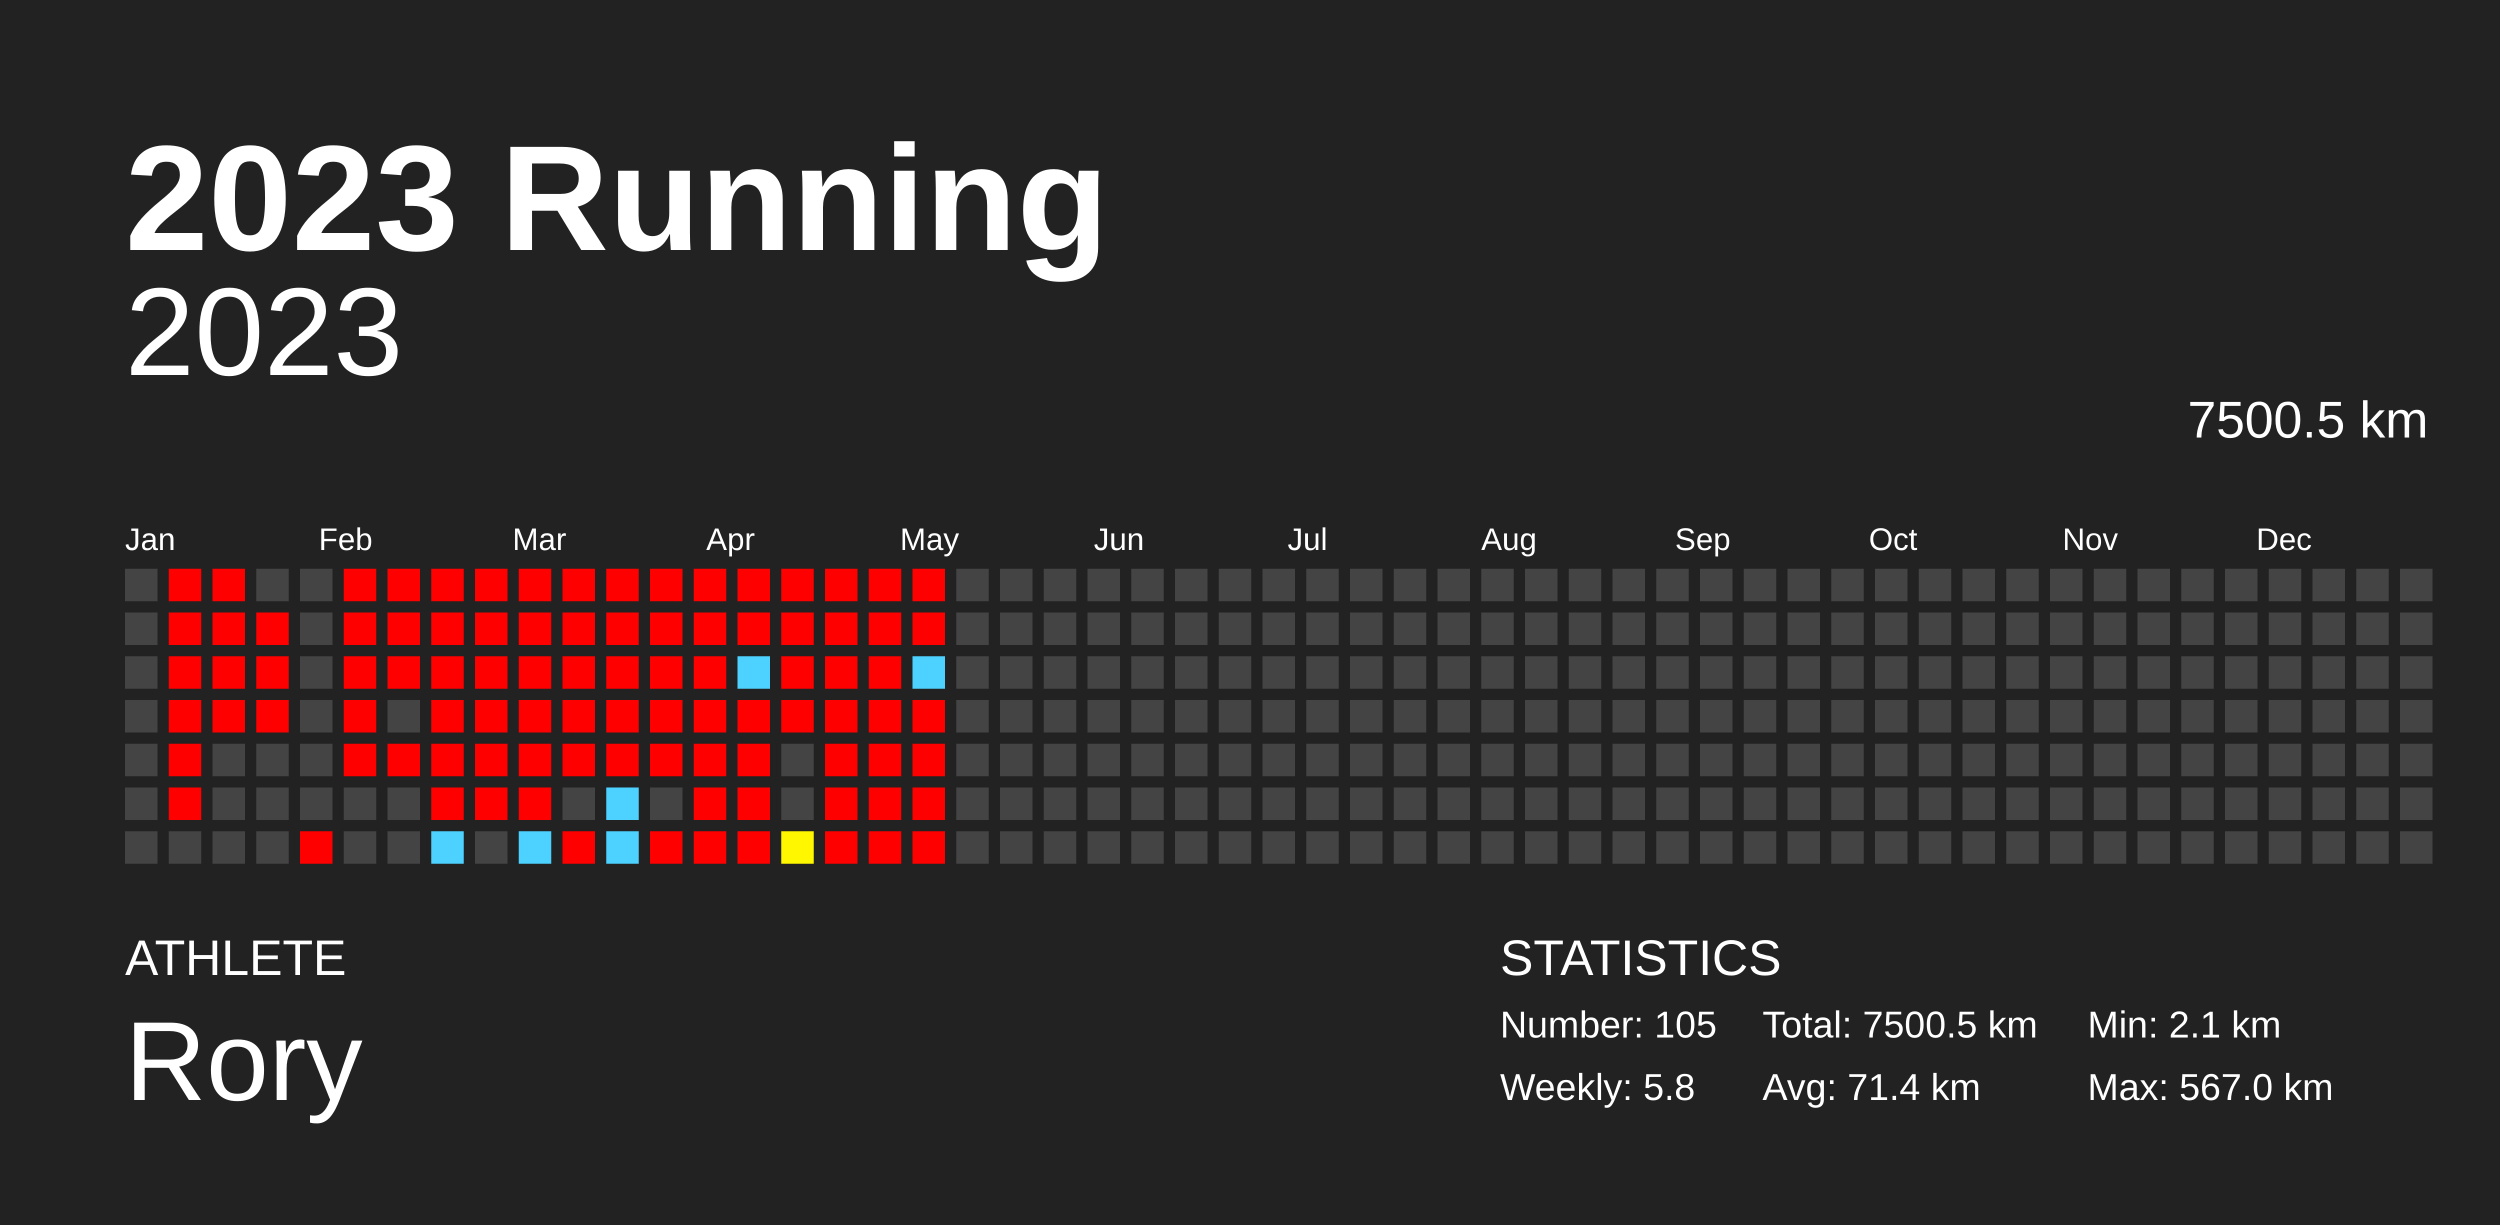
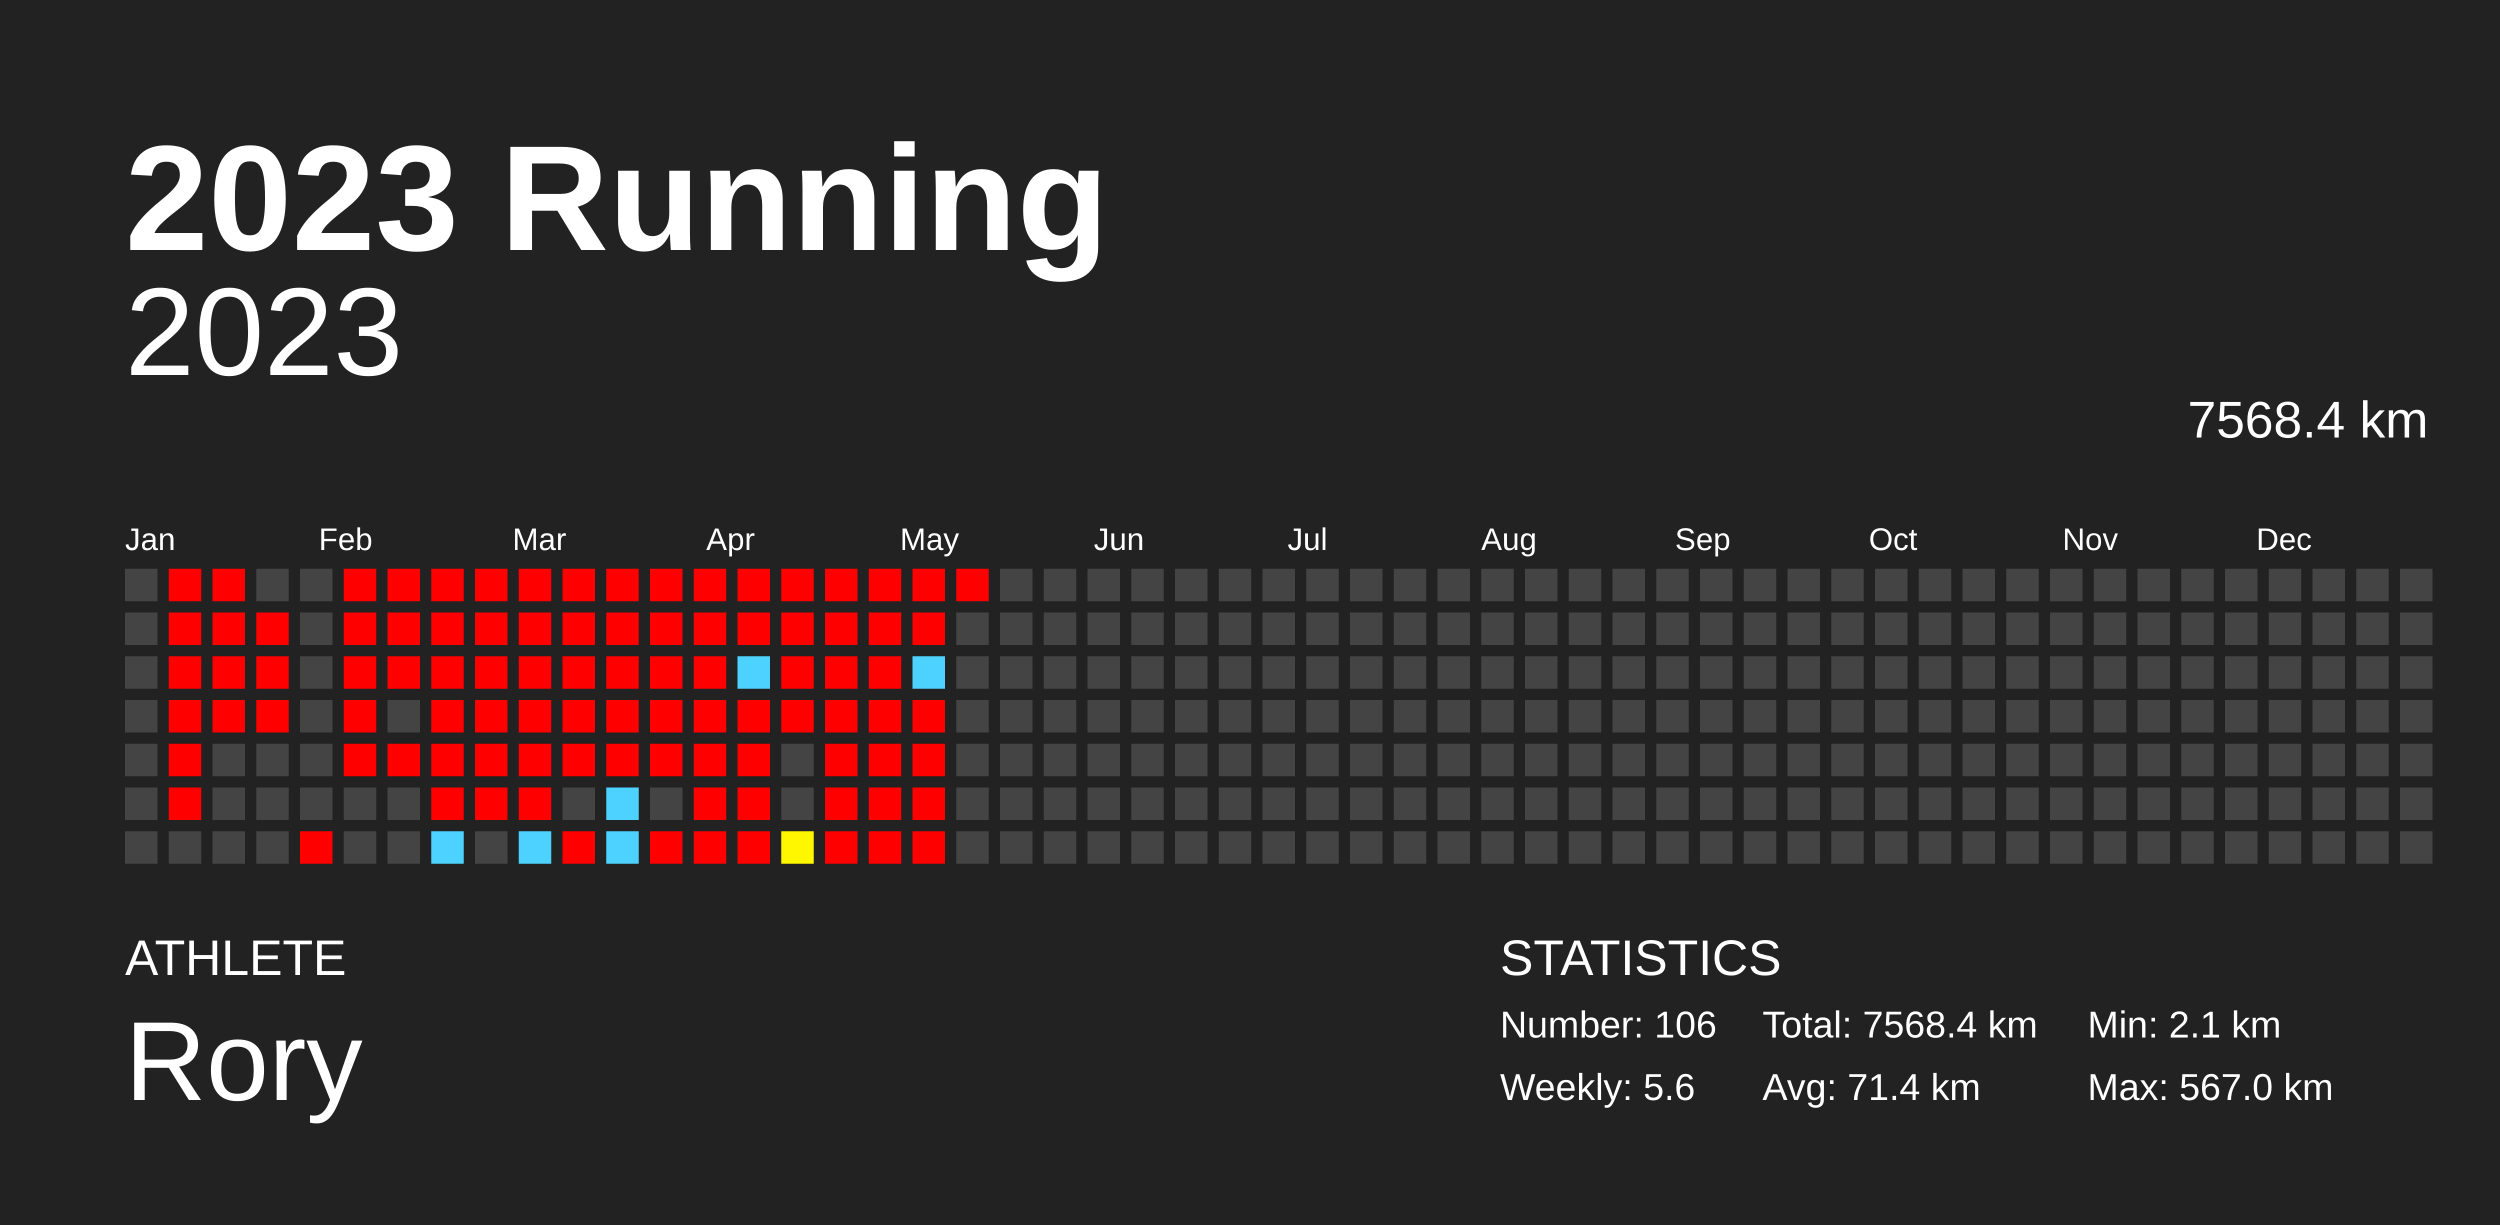
<svg xmlns="http://www.w3.org/2000/svg" baseProfile="full" height="98mm" version="1.1" viewBox="0,0,200,98" width="200mm">
  <defs />
  <rect fill="#222222" height="98" width="200" x="0" y="0" />
  <text fill="#FFFFFF" style="font-size:12px; font-family:Arial; font-weight:bold;" x="10" y="20">2023 Running</text>
  <text fill="#FFFFFF" style="font-size:4px; font-family:Arial" x="10" y="78">ATHLETE</text>
  <text fill="#FFFFFF" style="font-size:9px; font-family:Arial" x="10" y="88">Rory</text>
  <text fill="#FFFFFF" style="font-size:4px; font-family:Arial" x="120" y="78">STATISTICS</text>
-   <text fill="#FFFFFF" style="font-size:3px; font-family:Arial" x="120" y="83">Number: 105</text>
-   <text fill="#FFFFFF" style="font-size:3px; font-family:Arial" x="120" y="88">Weekly: 5.8</text>
-   <text fill="#FFFFFF" style="font-size:3px; font-family:Arial" x="141" y="83">Total: 7500.5 km</text>
+   <text fill="#FFFFFF" style="font-size:3px; font-family:Arial" x="120" y="83">Number: 106</text>
+   <text fill="#FFFFFF" style="font-size:3px; font-family:Arial" x="120" y="88">Weekly: 5.6</text>
+   <text fill="#FFFFFF" style="font-size:3px; font-family:Arial" x="141" y="83">Total: 7568.4 km</text>
  <text fill="#FFFFFF" style="font-size:3px; font-family:Arial" x="141" y="88">Avg: 71.4 km</text>
  <text fill="#FFFFFF" style="font-size:3px; font-family:Arial" x="167" y="83">Min: 2.1 km</text>
  <text fill="#FFFFFF" style="font-size:3px; font-family:Arial" x="167" y="88">Max: 567.0 km</text>
  <text alignment-baseline="hanging" fill="#FFFFFF" style="font-size:10.0px; font-family:Arial;" x="10" y="30">2023</text>
-   <text alignment-baseline="hanging" fill="#FFFFFF" style="font-size:4.125px; font-family:Arial;" x="175" y="35">7500.5 km</text>
+   <text alignment-baseline="hanging" fill="#FFFFFF" style="font-size:4.125px; font-family:Arial;" x="175" y="35">7568.4 km</text>
  <text fill="#FFFFFF" style="font-size:2.5px; font-family:Arial" x="10.0" y="44">Jan</text>
  <text fill="#FFFFFF" style="font-size:2.5px; font-family:Arial" x="25.5" y="44">Feb</text>
  <text fill="#FFFFFF" style="font-size:2.5px; font-family:Arial" x="41.0" y="44">Mar</text>
  <text fill="#FFFFFF" style="font-size:2.5px; font-family:Arial" x="56.5" y="44">Apr</text>
  <text fill="#FFFFFF" style="font-size:2.5px; font-family:Arial" x="72.0" y="44">May</text>
  <text fill="#FFFFFF" style="font-size:2.5px; font-family:Arial" x="87.5" y="44">Jun</text>
  <text fill="#FFFFFF" style="font-size:2.5px; font-family:Arial" x="103.0" y="44">Jul</text>
  <text fill="#FFFFFF" style="font-size:2.5px; font-family:Arial" x="118.5" y="44">Aug</text>
  <text fill="#FFFFFF" style="font-size:2.5px; font-family:Arial" x="134.0" y="44">Sep</text>
  <text fill="#FFFFFF" style="font-size:2.5px; font-family:Arial" x="149.5" y="44">Oct</text>
  <text fill="#FFFFFF" style="font-size:2.5px; font-family:Arial" x="165.0" y="44">Nov</text>
  <text fill="#FFFFFF" style="font-size:2.5px; font-family:Arial" x="180.5" y="44">Dec</text>
  <rect fill="#444444" height="2.6" width="2.6" x="10.0" y="45.5" />
  <rect fill="#444444" height="2.6" width="2.6" x="10.0" y="49.0" />
  <rect fill="#444444" height="2.6" width="2.6" x="10.0" y="52.5" />
  <rect fill="#444444" height="2.6" width="2.6" x="10.0" y="56.0" />
  <rect fill="#444444" height="2.6" width="2.6" x="10.0" y="59.5" />
  <rect fill="#444444" height="2.6" width="2.6" x="10.0" y="63.0" />
  <rect fill="#444444" height="2.6" width="2.6" x="10.0" y="66.5" />
  <rect fill="red" height="2.6" width="2.6" x="13.5" y="45.5" />
  <rect fill="red" height="2.6" width="2.6" x="13.5" y="49.0" />
  <rect fill="red" height="2.6" width="2.6" x="13.5" y="52.5" />
  <rect fill="red" height="2.6" width="2.6" x="13.5" y="56.0" />
  <rect fill="red" height="2.6" width="2.6" x="13.5" y="59.5" />
  <rect fill="red" height="2.6" width="2.6" x="13.5" y="63.0" />
  <rect fill="#444444" height="2.6" width="2.6" x="13.5" y="66.5" />
  <rect fill="red" height="2.6" width="2.6" x="17.0" y="45.5" />
  <rect fill="red" height="2.6" width="2.6" x="17.0" y="49.0" />
  <rect fill="red" height="2.6" width="2.6" x="17.0" y="52.5" />
  <rect fill="red" height="2.6" width="2.6" x="17.0" y="56.0" />
  <rect fill="#444444" height="2.6" width="2.6" x="17.0" y="59.5" />
  <rect fill="#444444" height="2.6" width="2.6" x="17.0" y="63.0" />
  <rect fill="#444444" height="2.6" width="2.6" x="17.0" y="66.5" />
  <rect fill="#444444" height="2.6" width="2.6" x="20.5" y="45.5" />
  <rect fill="red" height="2.6" width="2.6" x="20.5" y="49.0" />
  <rect fill="red" height="2.6" width="2.6" x="20.5" y="52.5" />
  <rect fill="red" height="2.6" width="2.6" x="20.5" y="56.0" />
  <rect fill="#444444" height="2.6" width="2.6" x="20.5" y="59.5" />
  <rect fill="#444444" height="2.6" width="2.6" x="20.5" y="63.0" />
  <rect fill="#444444" height="2.6" width="2.6" x="20.5" y="66.5" />
  <rect fill="#444444" height="2.6" width="2.6" x="24.0" y="45.5" />
  <rect fill="#444444" height="2.6" width="2.6" x="24.0" y="49.0" />
  <rect fill="#444444" height="2.6" width="2.6" x="24.0" y="52.5" />
  <rect fill="#444444" height="2.6" width="2.6" x="24.0" y="56.0" />
  <rect fill="#444444" height="2.6" width="2.6" x="24.0" y="59.5" />
  <rect fill="#444444" height="2.6" width="2.6" x="24.0" y="63.0" />
  <rect fill="red" height="2.6" width="2.6" x="24.0" y="66.5" />
  <rect fill="red" height="2.6" width="2.6" x="27.5" y="45.5" />
  <rect fill="red" height="2.6" width="2.6" x="27.5" y="49.0" />
  <rect fill="red" height="2.6" width="2.6" x="27.5" y="52.5" />
  <rect fill="red" height="2.6" width="2.6" x="27.5" y="56.0" />
  <rect fill="red" height="2.6" width="2.6" x="27.5" y="59.5" />
  <rect fill="#444444" height="2.6" width="2.6" x="27.5" y="63.0" />
  <rect fill="#444444" height="2.6" width="2.6" x="27.5" y="66.5" />
  <rect fill="red" height="2.6" width="2.6" x="31.0" y="45.5" />
  <rect fill="red" height="2.6" width="2.6" x="31.0" y="49.0" />
  <rect fill="red" height="2.6" width="2.6" x="31.0" y="52.5" />
  <rect fill="#444444" height="2.6" width="2.6" x="31.0" y="56.0" />
  <rect fill="red" height="2.6" width="2.6" x="31.0" y="59.5" />
  <rect fill="#444444" height="2.6" width="2.6" x="31.0" y="63.0" />
  <rect fill="#444444" height="2.6" width="2.6" x="31.0" y="66.5" />
  <rect fill="red" height="2.6" width="2.6" x="34.5" y="45.5" />
  <rect fill="red" height="2.6" width="2.6" x="34.5" y="49.0" />
  <rect fill="red" height="2.6" width="2.6" x="34.5" y="52.5" />
  <rect fill="red" height="2.6" width="2.6" x="34.5" y="56.0" />
  <rect fill="red" height="2.6" width="2.6" x="34.5" y="59.5" />
  <rect fill="red" height="2.6" width="2.6" x="34.5" y="63.0" />
  <rect fill="#4dd2ff" height="2.6" width="2.6" x="34.5" y="66.5" />
  <rect fill="red" height="2.6" width="2.6" x="38.0" y="45.5" />
  <rect fill="red" height="2.6" width="2.6" x="38.0" y="49.0" />
  <rect fill="red" height="2.6" width="2.6" x="38.0" y="52.5" />
  <rect fill="red" height="2.6" width="2.6" x="38.0" y="56.0" />
  <rect fill="red" height="2.6" width="2.6" x="38.0" y="59.5" />
  <rect fill="red" height="2.6" width="2.6" x="38.0" y="63.0" />
  <rect fill="#444444" height="2.6" width="2.6" x="38.0" y="66.5" />
  <rect fill="red" height="2.6" width="2.6" x="41.5" y="45.5" />
  <rect fill="red" height="2.6" width="2.6" x="41.5" y="49.0" />
  <rect fill="red" height="2.6" width="2.6" x="41.5" y="52.5" />
  <rect fill="red" height="2.6" width="2.6" x="41.5" y="56.0" />
  <rect fill="red" height="2.6" width="2.6" x="41.5" y="59.5" />
  <rect fill="red" height="2.6" width="2.6" x="41.5" y="63.0" />
  <rect fill="#4dd2ff" height="2.6" width="2.6" x="41.5" y="66.5" />
  <rect fill="red" height="2.6" width="2.6" x="45.0" y="45.5" />
  <rect fill="red" height="2.6" width="2.6" x="45.0" y="49.0" />
  <rect fill="red" height="2.6" width="2.6" x="45.0" y="52.5" />
  <rect fill="red" height="2.6" width="2.6" x="45.0" y="56.0" />
  <rect fill="red" height="2.6" width="2.6" x="45.0" y="59.5" />
  <rect fill="#444444" height="2.6" width="2.6" x="45.0" y="63.0" />
  <rect fill="red" height="2.6" width="2.6" x="45.0" y="66.5" />
  <rect fill="red" height="2.6" width="2.6" x="48.5" y="45.5" />
  <rect fill="red" height="2.6" width="2.6" x="48.5" y="49.0" />
  <rect fill="red" height="2.6" width="2.6" x="48.5" y="52.5" />
  <rect fill="red" height="2.6" width="2.6" x="48.5" y="56.0" />
  <rect fill="red" height="2.6" width="2.6" x="48.5" y="59.5" />
  <rect fill="#4dd2ff" height="2.6" width="2.6" x="48.5" y="63.0" />
  <rect fill="#4dd2ff" height="2.6" width="2.6" x="48.5" y="66.5" />
  <rect fill="red" height="2.6" width="2.6" x="52.0" y="45.5" />
  <rect fill="red" height="2.6" width="2.6" x="52.0" y="49.0" />
  <rect fill="red" height="2.6" width="2.6" x="52.0" y="52.5" />
  <rect fill="red" height="2.6" width="2.6" x="52.0" y="56.0" />
  <rect fill="red" height="2.6" width="2.6" x="52.0" y="59.5" />
  <rect fill="#444444" height="2.6" width="2.6" x="52.0" y="63.0" />
  <rect fill="red" height="2.6" width="2.6" x="52.0" y="66.5" />
  <rect fill="red" height="2.6" width="2.6" x="55.5" y="45.5" />
  <rect fill="red" height="2.6" width="2.6" x="55.5" y="49.0" />
  <rect fill="red" height="2.6" width="2.6" x="55.5" y="52.5" />
  <rect fill="red" height="2.6" width="2.6" x="55.5" y="56.0" />
  <rect fill="red" height="2.6" width="2.6" x="55.5" y="59.5" />
  <rect fill="red" height="2.6" width="2.6" x="55.5" y="63.0" />
  <rect fill="red" height="2.6" width="2.6" x="55.5" y="66.5" />
  <rect fill="red" height="2.6" width="2.6" x="59.0" y="45.5" />
  <rect fill="red" height="2.6" width="2.6" x="59.0" y="49.0" />
  <rect fill="#4dd2ff" height="2.6" width="2.6" x="59.0" y="52.5" />
  <rect fill="red" height="2.6" width="2.6" x="59.0" y="56.0" />
  <rect fill="red" height="2.6" width="2.6" x="59.0" y="59.5" />
  <rect fill="red" height="2.6" width="2.6" x="59.0" y="63.0" />
  <rect fill="red" height="2.6" width="2.6" x="59.0" y="66.5" />
  <rect fill="red" height="2.6" width="2.6" x="62.5" y="45.5" />
  <rect fill="red" height="2.6" width="2.6" x="62.5" y="49.0" />
  <rect fill="red" height="2.6" width="2.6" x="62.5" y="52.5" />
  <rect fill="red" height="2.6" width="2.6" x="62.5" y="56.0" />
  <rect fill="#444444" height="2.6" width="2.6" x="62.5" y="59.5" />
  <rect fill="#444444" height="2.6" width="2.6" x="62.5" y="63.0" />
  <rect fill="#fff700" height="2.6" width="2.6" x="62.5" y="66.5" />
  <rect fill="red" height="2.6" width="2.6" x="66.0" y="45.5" />
  <rect fill="red" height="2.6" width="2.6" x="66.0" y="49.0" />
  <rect fill="red" height="2.6" width="2.6" x="66.0" y="52.5" />
  <rect fill="red" height="2.6" width="2.6" x="66.0" y="56.0" />
  <rect fill="red" height="2.6" width="2.6" x="66.0" y="59.5" />
  <rect fill="red" height="2.6" width="2.6" x="66.0" y="63.0" />
  <rect fill="red" height="2.6" width="2.6" x="66.0" y="66.5" />
  <rect fill="red" height="2.6" width="2.6" x="69.5" y="45.5" />
  <rect fill="red" height="2.6" width="2.6" x="69.5" y="49.0" />
  <rect fill="red" height="2.6" width="2.6" x="69.5" y="52.5" />
  <rect fill="red" height="2.6" width="2.6" x="69.5" y="56.0" />
  <rect fill="red" height="2.6" width="2.6" x="69.5" y="59.5" />
  <rect fill="red" height="2.6" width="2.6" x="69.5" y="63.0" />
  <rect fill="red" height="2.6" width="2.6" x="69.5" y="66.5" />
  <rect fill="red" height="2.6" width="2.6" x="73.0" y="45.5" />
  <rect fill="red" height="2.6" width="2.6" x="73.0" y="49.0" />
  <rect fill="#4dd2ff" height="2.6" width="2.6" x="73.0" y="52.5" />
  <rect fill="red" height="2.6" width="2.6" x="73.0" y="56.0" />
  <rect fill="red" height="2.6" width="2.6" x="73.0" y="59.5" />
  <rect fill="red" height="2.6" width="2.6" x="73.0" y="63.0" />
  <rect fill="red" height="2.6" width="2.6" x="73.0" y="66.5" />
-   <rect fill="#444444" height="2.6" width="2.6" x="76.5" y="45.5" />
+   <rect fill="red" height="2.6" width="2.6" x="76.5" y="45.5" />
  <rect fill="#444444" height="2.6" width="2.6" x="76.5" y="49.0" />
  <rect fill="#444444" height="2.6" width="2.6" x="76.5" y="52.5" />
  <rect fill="#444444" height="2.6" width="2.6" x="76.5" y="56.0" />
  <rect fill="#444444" height="2.6" width="2.6" x="76.5" y="59.5" />
  <rect fill="#444444" height="2.6" width="2.6" x="76.5" y="63.0" />
  <rect fill="#444444" height="2.6" width="2.6" x="76.5" y="66.5" />
  <rect fill="#444444" height="2.6" width="2.6" x="80.0" y="45.5" />
  <rect fill="#444444" height="2.6" width="2.6" x="80.0" y="49.0" />
  <rect fill="#444444" height="2.6" width="2.6" x="80.0" y="52.5" />
  <rect fill="#444444" height="2.6" width="2.6" x="80.0" y="56.0" />
  <rect fill="#444444" height="2.6" width="2.6" x="80.0" y="59.5" />
  <rect fill="#444444" height="2.6" width="2.6" x="80.0" y="63.0" />
  <rect fill="#444444" height="2.6" width="2.6" x="80.0" y="66.5" />
  <rect fill="#444444" height="2.6" width="2.6" x="83.5" y="45.5" />
  <rect fill="#444444" height="2.6" width="2.6" x="83.5" y="49.0" />
  <rect fill="#444444" height="2.6" width="2.6" x="83.5" y="52.5" />
  <rect fill="#444444" height="2.6" width="2.6" x="83.5" y="56.0" />
  <rect fill="#444444" height="2.6" width="2.6" x="83.5" y="59.5" />
  <rect fill="#444444" height="2.6" width="2.6" x="83.5" y="63.0" />
  <rect fill="#444444" height="2.6" width="2.6" x="83.5" y="66.5" />
  <rect fill="#444444" height="2.6" width="2.6" x="87.0" y="45.5" />
  <rect fill="#444444" height="2.6" width="2.6" x="87.0" y="49.0" />
  <rect fill="#444444" height="2.6" width="2.6" x="87.0" y="52.5" />
  <rect fill="#444444" height="2.6" width="2.6" x="87.0" y="56.0" />
  <rect fill="#444444" height="2.6" width="2.6" x="87.0" y="59.5" />
  <rect fill="#444444" height="2.6" width="2.6" x="87.0" y="63.0" />
  <rect fill="#444444" height="2.6" width="2.6" x="87.0" y="66.5" />
  <rect fill="#444444" height="2.6" width="2.6" x="90.5" y="45.5" />
  <rect fill="#444444" height="2.6" width="2.6" x="90.5" y="49.0" />
  <rect fill="#444444" height="2.6" width="2.6" x="90.5" y="52.5" />
  <rect fill="#444444" height="2.6" width="2.6" x="90.5" y="56.0" />
  <rect fill="#444444" height="2.6" width="2.6" x="90.5" y="59.5" />
  <rect fill="#444444" height="2.6" width="2.6" x="90.5" y="63.0" />
  <rect fill="#444444" height="2.6" width="2.6" x="90.5" y="66.5" />
  <rect fill="#444444" height="2.6" width="2.6" x="94.0" y="45.5" />
  <rect fill="#444444" height="2.6" width="2.6" x="94.0" y="49.0" />
  <rect fill="#444444" height="2.6" width="2.6" x="94.0" y="52.5" />
  <rect fill="#444444" height="2.6" width="2.6" x="94.0" y="56.0" />
  <rect fill="#444444" height="2.6" width="2.6" x="94.0" y="59.5" />
  <rect fill="#444444" height="2.6" width="2.6" x="94.0" y="63.0" />
  <rect fill="#444444" height="2.6" width="2.6" x="94.0" y="66.5" />
  <rect fill="#444444" height="2.6" width="2.6" x="97.5" y="45.5" />
  <rect fill="#444444" height="2.6" width="2.6" x="97.5" y="49.0" />
  <rect fill="#444444" height="2.6" width="2.6" x="97.5" y="52.5" />
  <rect fill="#444444" height="2.6" width="2.6" x="97.5" y="56.0" />
  <rect fill="#444444" height="2.6" width="2.6" x="97.5" y="59.5" />
  <rect fill="#444444" height="2.6" width="2.6" x="97.5" y="63.0" />
  <rect fill="#444444" height="2.6" width="2.6" x="97.5" y="66.5" />
  <rect fill="#444444" height="2.6" width="2.6" x="101.0" y="45.5" />
  <rect fill="#444444" height="2.6" width="2.6" x="101.0" y="49.0" />
  <rect fill="#444444" height="2.6" width="2.6" x="101.0" y="52.5" />
  <rect fill="#444444" height="2.6" width="2.6" x="101.0" y="56.0" />
  <rect fill="#444444" height="2.6" width="2.6" x="101.0" y="59.5" />
  <rect fill="#444444" height="2.6" width="2.6" x="101.0" y="63.0" />
  <rect fill="#444444" height="2.6" width="2.6" x="101.0" y="66.5" />
  <rect fill="#444444" height="2.6" width="2.6" x="104.5" y="45.5" />
  <rect fill="#444444" height="2.6" width="2.6" x="104.5" y="49.0" />
  <rect fill="#444444" height="2.6" width="2.6" x="104.5" y="52.5" />
  <rect fill="#444444" height="2.6" width="2.6" x="104.5" y="56.0" />
  <rect fill="#444444" height="2.6" width="2.6" x="104.5" y="59.5" />
  <rect fill="#444444" height="2.6" width="2.6" x="104.5" y="63.0" />
  <rect fill="#444444" height="2.6" width="2.6" x="104.5" y="66.5" />
  <rect fill="#444444" height="2.6" width="2.6" x="108.0" y="45.5" />
  <rect fill="#444444" height="2.6" width="2.6" x="108.0" y="49.0" />
  <rect fill="#444444" height="2.6" width="2.6" x="108.0" y="52.5" />
  <rect fill="#444444" height="2.6" width="2.6" x="108.0" y="56.0" />
  <rect fill="#444444" height="2.6" width="2.6" x="108.0" y="59.5" />
  <rect fill="#444444" height="2.6" width="2.6" x="108.0" y="63.0" />
  <rect fill="#444444" height="2.6" width="2.6" x="108.0" y="66.5" />
  <rect fill="#444444" height="2.6" width="2.6" x="111.5" y="45.5" />
  <rect fill="#444444" height="2.6" width="2.6" x="111.5" y="49.0" />
  <rect fill="#444444" height="2.6" width="2.6" x="111.5" y="52.5" />
  <rect fill="#444444" height="2.6" width="2.6" x="111.5" y="56.0" />
  <rect fill="#444444" height="2.6" width="2.6" x="111.5" y="59.5" />
  <rect fill="#444444" height="2.6" width="2.6" x="111.5" y="63.0" />
  <rect fill="#444444" height="2.6" width="2.6" x="111.5" y="66.5" />
  <rect fill="#444444" height="2.6" width="2.6" x="115.0" y="45.5" />
  <rect fill="#444444" height="2.6" width="2.6" x="115.0" y="49.0" />
  <rect fill="#444444" height="2.6" width="2.6" x="115.0" y="52.5" />
  <rect fill="#444444" height="2.6" width="2.6" x="115.0" y="56.0" />
  <rect fill="#444444" height="2.6" width="2.6" x="115.0" y="59.5" />
  <rect fill="#444444" height="2.6" width="2.6" x="115.0" y="63.0" />
  <rect fill="#444444" height="2.6" width="2.6" x="115.0" y="66.5" />
  <rect fill="#444444" height="2.6" width="2.6" x="118.5" y="45.5" />
  <rect fill="#444444" height="2.6" width="2.6" x="118.5" y="49.0" />
  <rect fill="#444444" height="2.6" width="2.6" x="118.5" y="52.5" />
  <rect fill="#444444" height="2.6" width="2.6" x="118.5" y="56.0" />
  <rect fill="#444444" height="2.6" width="2.6" x="118.5" y="59.5" />
  <rect fill="#444444" height="2.6" width="2.6" x="118.5" y="63.0" />
  <rect fill="#444444" height="2.6" width="2.6" x="118.5" y="66.5" />
  <rect fill="#444444" height="2.6" width="2.6" x="122.0" y="45.5" />
  <rect fill="#444444" height="2.6" width="2.6" x="122.0" y="49.0" />
  <rect fill="#444444" height="2.6" width="2.6" x="122.0" y="52.5" />
  <rect fill="#444444" height="2.6" width="2.6" x="122.0" y="56.0" />
  <rect fill="#444444" height="2.6" width="2.6" x="122.0" y="59.5" />
  <rect fill="#444444" height="2.6" width="2.6" x="122.0" y="63.0" />
  <rect fill="#444444" height="2.6" width="2.6" x="122.0" y="66.5" />
  <rect fill="#444444" height="2.6" width="2.6" x="125.5" y="45.5" />
  <rect fill="#444444" height="2.6" width="2.6" x="125.5" y="49.0" />
  <rect fill="#444444" height="2.6" width="2.6" x="125.5" y="52.5" />
  <rect fill="#444444" height="2.6" width="2.6" x="125.5" y="56.0" />
  <rect fill="#444444" height="2.6" width="2.6" x="125.5" y="59.5" />
  <rect fill="#444444" height="2.6" width="2.6" x="125.5" y="63.0" />
  <rect fill="#444444" height="2.6" width="2.6" x="125.5" y="66.5" />
  <rect fill="#444444" height="2.6" width="2.6" x="129.0" y="45.5" />
  <rect fill="#444444" height="2.6" width="2.6" x="129.0" y="49.0" />
  <rect fill="#444444" height="2.6" width="2.6" x="129.0" y="52.5" />
  <rect fill="#444444" height="2.6" width="2.6" x="129.0" y="56.0" />
  <rect fill="#444444" height="2.6" width="2.6" x="129.0" y="59.5" />
  <rect fill="#444444" height="2.6" width="2.6" x="129.0" y="63.0" />
  <rect fill="#444444" height="2.6" width="2.6" x="129.0" y="66.5" />
  <rect fill="#444444" height="2.6" width="2.6" x="132.5" y="45.5" />
  <rect fill="#444444" height="2.6" width="2.6" x="132.5" y="49.0" />
  <rect fill="#444444" height="2.6" width="2.6" x="132.5" y="52.5" />
  <rect fill="#444444" height="2.6" width="2.6" x="132.5" y="56.0" />
  <rect fill="#444444" height="2.6" width="2.6" x="132.5" y="59.5" />
  <rect fill="#444444" height="2.6" width="2.6" x="132.5" y="63.0" />
  <rect fill="#444444" height="2.6" width="2.6" x="132.5" y="66.5" />
  <rect fill="#444444" height="2.6" width="2.6" x="136.0" y="45.5" />
  <rect fill="#444444" height="2.6" width="2.6" x="136.0" y="49.0" />
  <rect fill="#444444" height="2.6" width="2.6" x="136.0" y="52.5" />
  <rect fill="#444444" height="2.6" width="2.6" x="136.0" y="56.0" />
  <rect fill="#444444" height="2.6" width="2.6" x="136.0" y="59.5" />
  <rect fill="#444444" height="2.6" width="2.6" x="136.0" y="63.0" />
  <rect fill="#444444" height="2.6" width="2.6" x="136.0" y="66.5" />
  <rect fill="#444444" height="2.6" width="2.6" x="139.5" y="45.5" />
  <rect fill="#444444" height="2.6" width="2.6" x="139.5" y="49.0" />
  <rect fill="#444444" height="2.6" width="2.6" x="139.5" y="52.5" />
  <rect fill="#444444" height="2.6" width="2.6" x="139.5" y="56.0" />
  <rect fill="#444444" height="2.6" width="2.6" x="139.5" y="59.5" />
  <rect fill="#444444" height="2.6" width="2.6" x="139.5" y="63.0" />
  <rect fill="#444444" height="2.6" width="2.6" x="139.5" y="66.5" />
  <rect fill="#444444" height="2.6" width="2.6" x="143.0" y="45.5" />
  <rect fill="#444444" height="2.6" width="2.6" x="143.0" y="49.0" />
  <rect fill="#444444" height="2.6" width="2.6" x="143.0" y="52.5" />
  <rect fill="#444444" height="2.6" width="2.6" x="143.0" y="56.0" />
  <rect fill="#444444" height="2.6" width="2.6" x="143.0" y="59.5" />
  <rect fill="#444444" height="2.6" width="2.6" x="143.0" y="63.0" />
  <rect fill="#444444" height="2.6" width="2.6" x="143.0" y="66.5" />
  <rect fill="#444444" height="2.6" width="2.6" x="146.5" y="45.5" />
  <rect fill="#444444" height="2.6" width="2.6" x="146.5" y="49.0" />
  <rect fill="#444444" height="2.6" width="2.6" x="146.5" y="52.5" />
  <rect fill="#444444" height="2.6" width="2.6" x="146.5" y="56.0" />
  <rect fill="#444444" height="2.6" width="2.6" x="146.5" y="59.5" />
  <rect fill="#444444" height="2.6" width="2.6" x="146.5" y="63.0" />
  <rect fill="#444444" height="2.6" width="2.6" x="146.5" y="66.5" />
  <rect fill="#444444" height="2.6" width="2.6" x="150.0" y="45.5" />
  <rect fill="#444444" height="2.6" width="2.6" x="150.0" y="49.0" />
  <rect fill="#444444" height="2.6" width="2.6" x="150.0" y="52.5" />
  <rect fill="#444444" height="2.6" width="2.6" x="150.0" y="56.0" />
  <rect fill="#444444" height="2.6" width="2.6" x="150.0" y="59.5" />
  <rect fill="#444444" height="2.6" width="2.6" x="150.0" y="63.0" />
  <rect fill="#444444" height="2.6" width="2.6" x="150.0" y="66.5" />
  <rect fill="#444444" height="2.6" width="2.6" x="153.5" y="45.5" />
  <rect fill="#444444" height="2.6" width="2.6" x="153.5" y="49.0" />
  <rect fill="#444444" height="2.6" width="2.6" x="153.5" y="52.5" />
  <rect fill="#444444" height="2.6" width="2.6" x="153.5" y="56.0" />
  <rect fill="#444444" height="2.6" width="2.6" x="153.5" y="59.5" />
  <rect fill="#444444" height="2.6" width="2.6" x="153.5" y="63.0" />
  <rect fill="#444444" height="2.6" width="2.6" x="153.5" y="66.5" />
  <rect fill="#444444" height="2.6" width="2.6" x="157.0" y="45.5" />
  <rect fill="#444444" height="2.6" width="2.6" x="157.0" y="49.0" />
  <rect fill="#444444" height="2.6" width="2.6" x="157.0" y="52.5" />
  <rect fill="#444444" height="2.6" width="2.6" x="157.0" y="56.0" />
  <rect fill="#444444" height="2.6" width="2.6" x="157.0" y="59.5" />
  <rect fill="#444444" height="2.6" width="2.6" x="157.0" y="63.0" />
  <rect fill="#444444" height="2.6" width="2.6" x="157.0" y="66.5" />
  <rect fill="#444444" height="2.6" width="2.6" x="160.5" y="45.5" />
  <rect fill="#444444" height="2.6" width="2.6" x="160.5" y="49.0" />
  <rect fill="#444444" height="2.6" width="2.6" x="160.5" y="52.5" />
  <rect fill="#444444" height="2.6" width="2.6" x="160.5" y="56.0" />
  <rect fill="#444444" height="2.6" width="2.6" x="160.5" y="59.5" />
  <rect fill="#444444" height="2.6" width="2.6" x="160.5" y="63.0" />
  <rect fill="#444444" height="2.6" width="2.6" x="160.5" y="66.5" />
  <rect fill="#444444" height="2.6" width="2.6" x="164.0" y="45.5" />
  <rect fill="#444444" height="2.6" width="2.6" x="164.0" y="49.0" />
  <rect fill="#444444" height="2.6" width="2.6" x="164.0" y="52.5" />
  <rect fill="#444444" height="2.6" width="2.6" x="164.0" y="56.0" />
  <rect fill="#444444" height="2.6" width="2.6" x="164.0" y="59.5" />
  <rect fill="#444444" height="2.6" width="2.6" x="164.0" y="63.0" />
  <rect fill="#444444" height="2.6" width="2.6" x="164.0" y="66.5" />
  <rect fill="#444444" height="2.6" width="2.6" x="167.5" y="45.5" />
  <rect fill="#444444" height="2.6" width="2.6" x="167.5" y="49.0" />
  <rect fill="#444444" height="2.6" width="2.6" x="167.5" y="52.5" />
  <rect fill="#444444" height="2.6" width="2.6" x="167.5" y="56.0" />
  <rect fill="#444444" height="2.6" width="2.6" x="167.5" y="59.5" />
  <rect fill="#444444" height="2.6" width="2.6" x="167.5" y="63.0" />
  <rect fill="#444444" height="2.6" width="2.6" x="167.5" y="66.5" />
  <rect fill="#444444" height="2.6" width="2.6" x="171.0" y="45.5" />
  <rect fill="#444444" height="2.6" width="2.6" x="171.0" y="49.0" />
  <rect fill="#444444" height="2.6" width="2.6" x="171.0" y="52.5" />
  <rect fill="#444444" height="2.6" width="2.6" x="171.0" y="56.0" />
  <rect fill="#444444" height="2.6" width="2.6" x="171.0" y="59.5" />
  <rect fill="#444444" height="2.6" width="2.6" x="171.0" y="63.0" />
  <rect fill="#444444" height="2.6" width="2.6" x="171.0" y="66.5" />
  <rect fill="#444444" height="2.6" width="2.6" x="174.5" y="45.5" />
  <rect fill="#444444" height="2.6" width="2.6" x="174.5" y="49.0" />
  <rect fill="#444444" height="2.6" width="2.6" x="174.5" y="52.5" />
  <rect fill="#444444" height="2.6" width="2.6" x="174.5" y="56.0" />
  <rect fill="#444444" height="2.6" width="2.6" x="174.5" y="59.5" />
  <rect fill="#444444" height="2.6" width="2.6" x="174.5" y="63.0" />
  <rect fill="#444444" height="2.6" width="2.6" x="174.5" y="66.5" />
  <rect fill="#444444" height="2.6" width="2.6" x="178.0" y="45.5" />
  <rect fill="#444444" height="2.6" width="2.6" x="178.0" y="49.0" />
  <rect fill="#444444" height="2.6" width="2.6" x="178.0" y="52.5" />
  <rect fill="#444444" height="2.6" width="2.6" x="178.0" y="56.0" />
  <rect fill="#444444" height="2.6" width="2.6" x="178.0" y="59.5" />
  <rect fill="#444444" height="2.6" width="2.6" x="178.0" y="63.0" />
  <rect fill="#444444" height="2.6" width="2.6" x="178.0" y="66.5" />
  <rect fill="#444444" height="2.6" width="2.6" x="181.5" y="45.5" />
  <rect fill="#444444" height="2.6" width="2.6" x="181.5" y="49.0" />
  <rect fill="#444444" height="2.6" width="2.6" x="181.5" y="52.5" />
  <rect fill="#444444" height="2.6" width="2.6" x="181.5" y="56.0" />
  <rect fill="#444444" height="2.6" width="2.6" x="181.5" y="59.5" />
  <rect fill="#444444" height="2.6" width="2.6" x="181.5" y="63.0" />
  <rect fill="#444444" height="2.6" width="2.6" x="181.5" y="66.5" />
  <rect fill="#444444" height="2.6" width="2.6" x="185.0" y="45.5" />
  <rect fill="#444444" height="2.6" width="2.6" x="185.0" y="49.0" />
  <rect fill="#444444" height="2.6" width="2.6" x="185.0" y="52.5" />
  <rect fill="#444444" height="2.6" width="2.6" x="185.0" y="56.0" />
  <rect fill="#444444" height="2.6" width="2.6" x="185.0" y="59.5" />
  <rect fill="#444444" height="2.6" width="2.6" x="185.0" y="63.0" />
  <rect fill="#444444" height="2.6" width="2.6" x="185.0" y="66.5" />
  <rect fill="#444444" height="2.6" width="2.6" x="188.5" y="45.5" />
  <rect fill="#444444" height="2.6" width="2.6" x="188.5" y="49.0" />
  <rect fill="#444444" height="2.6" width="2.6" x="188.5" y="52.5" />
  <rect fill="#444444" height="2.6" width="2.6" x="188.5" y="56.0" />
  <rect fill="#444444" height="2.6" width="2.6" x="188.5" y="59.5" />
  <rect fill="#444444" height="2.6" width="2.6" x="188.5" y="63.0" />
  <rect fill="#444444" height="2.6" width="2.6" x="188.5" y="66.5" />
  <rect fill="#444444" height="2.6" width="2.6" x="192.0" y="45.5" />
  <rect fill="#444444" height="2.6" width="2.6" x="192.0" y="49.0" />
  <rect fill="#444444" height="2.6" width="2.6" x="192.0" y="52.5" />
  <rect fill="#444444" height="2.6" width="2.6" x="192.0" y="56.0" />
  <rect fill="#444444" height="2.6" width="2.6" x="192.0" y="59.5" />
  <rect fill="#444444" height="2.6" width="2.6" x="192.0" y="63.0" />
  <rect fill="#444444" height="2.6" width="2.6" x="192.0" y="66.5" />
</svg>
